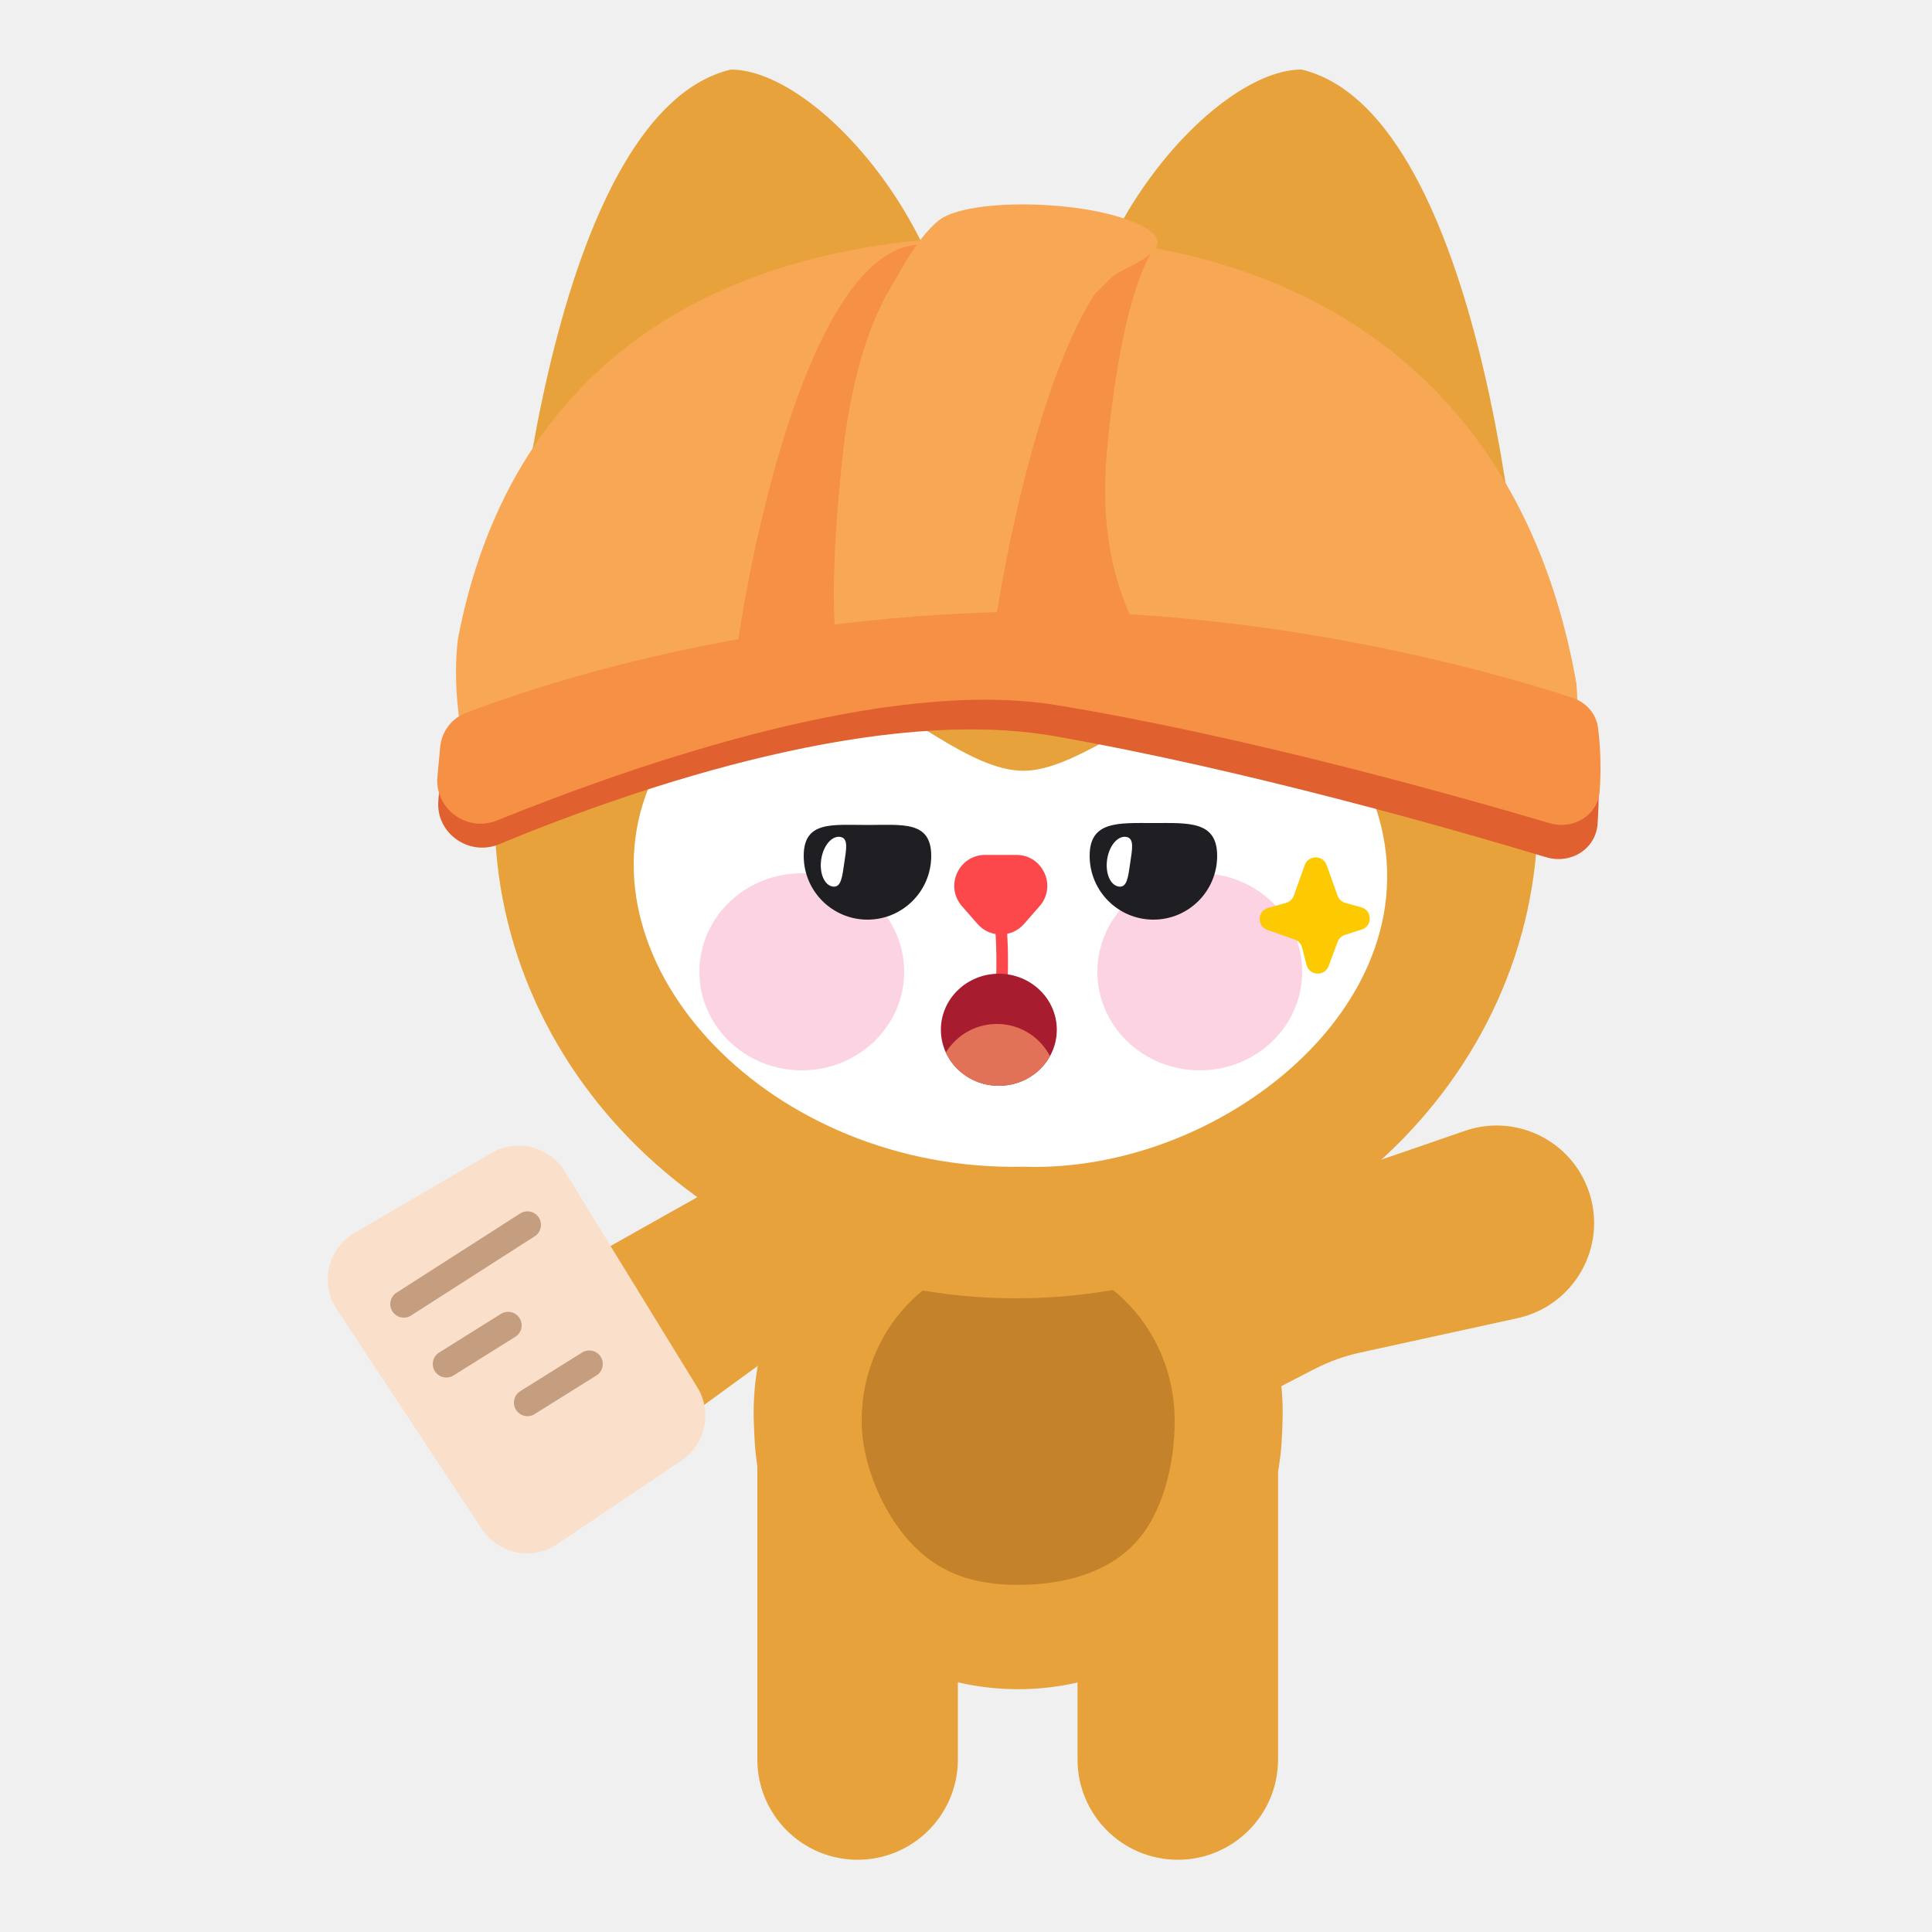
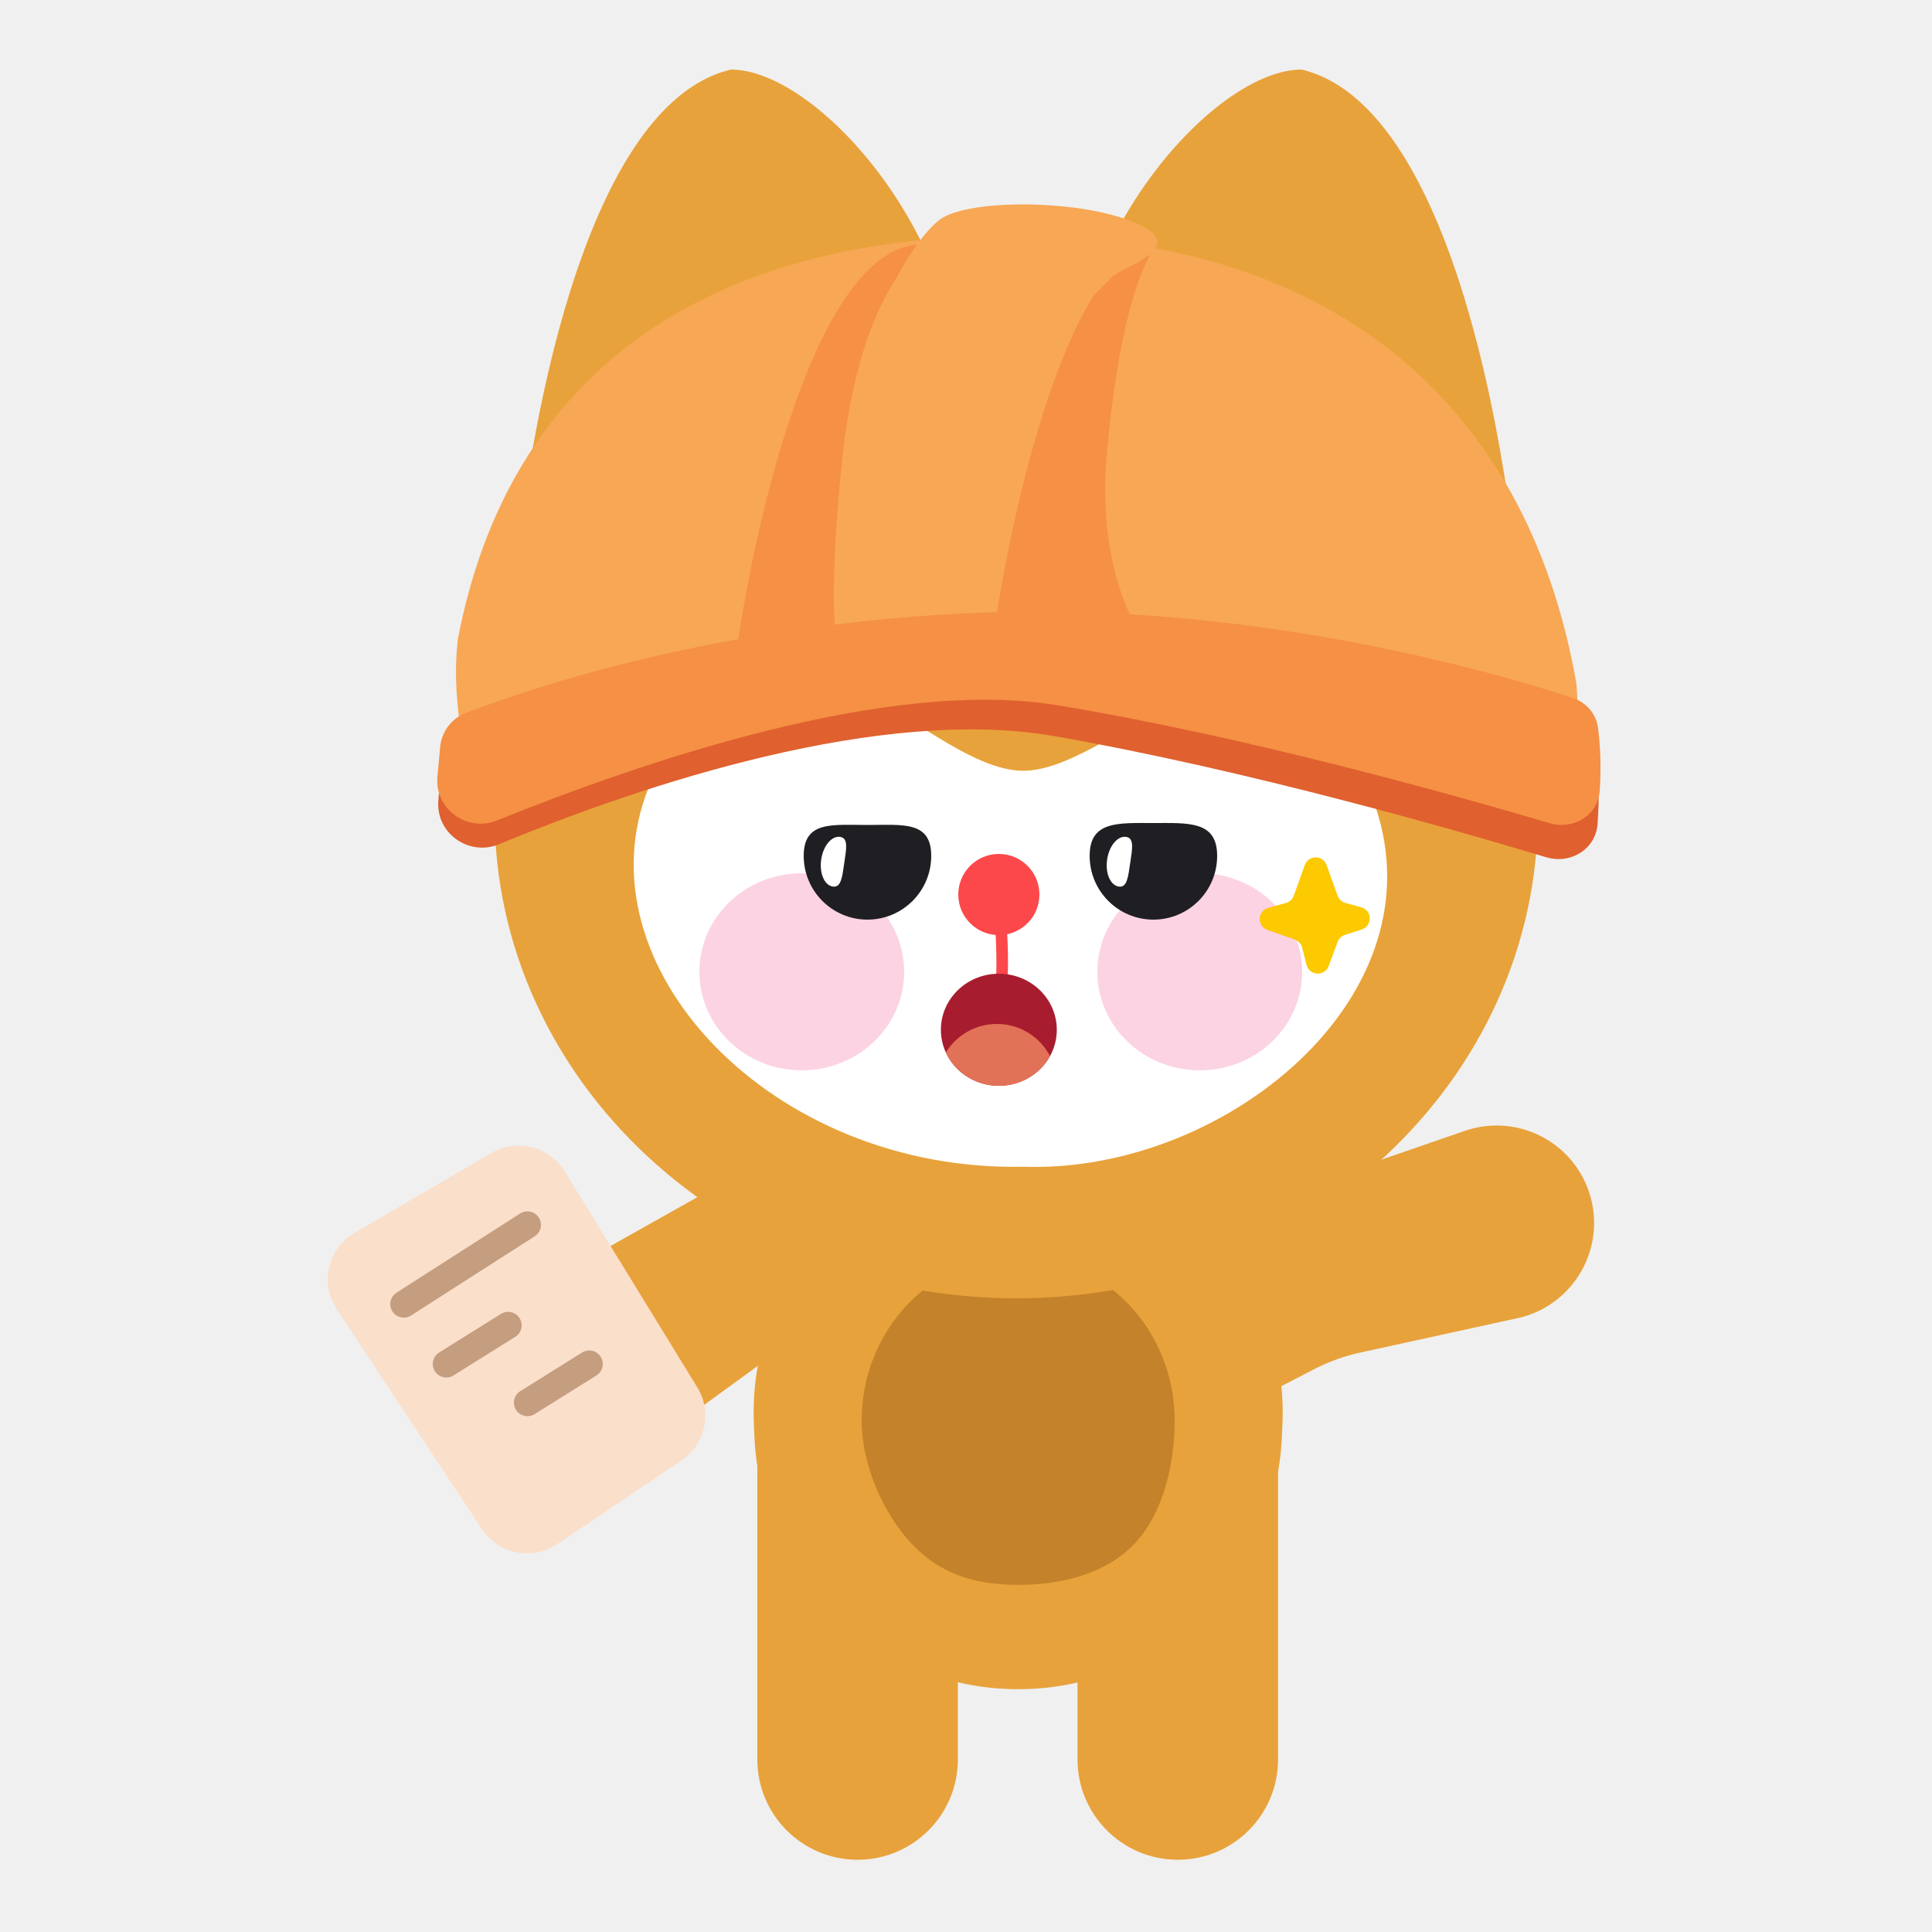
<svg xmlns="http://www.w3.org/2000/svg" width="500" height="500" viewBox="0 0 500 500" fill="none">
  <path d="M127.737 368.422C120.909 356.283 125.215 340.906 137.355 334.078L213.354 291.334C225.319 284.604 240.474 288.849 247.203 300.814C254.627 314.014 248.622 330.728 234.495 336.185L209.269 345.929C205.354 347.441 201.653 349.457 198.26 351.926L164.557 376.451C152.354 385.331 135.136 381.577 127.737 368.422Z" fill="#E8A23B" />
  <path d="M411.171 308.286C406.631 295.118 392.275 288.125 379.108 292.666L296.678 321.092C283.7 325.567 276.807 339.715 281.283 352.693C286.22 367.01 302.704 373.622 316.166 366.685L340.205 354.298C343.935 352.376 347.9 350.948 352 350.051L392.719 341.144C407.463 337.919 416.092 322.553 411.171 308.286Z" fill="#E8A23B" />
-   <path d="M196 378.35H209.895C230.881 378.35 247.895 395.364 247.895 416.35V455.355C247.895 469.686 236.278 481.303 221.947 481.303V481.303C207.617 481.303 196 469.686 196 455.355V378.35Z" fill="#E8A23B" />
-   <path d="M330.759 378.35H316.864C295.877 378.35 278.864 395.364 278.864 416.35V455.355C278.864 469.686 290.481 481.303 304.811 481.303V481.303C319.142 481.303 330.759 469.686 330.759 455.355V378.35Z" fill="#E8A23B" />
+   <path d="M196 378.35H209.895C230.881 378.35 247.895 395.364 247.895 416.35V455.355C247.895 469.686 236.278 481.303 221.947 481.303C207.617 481.303 196 469.686 196 455.355V378.35Z" fill="#E8A23B" />
+   <path d="M330.759 378.35H316.864C295.877 378.35 278.864 395.364 278.864 416.35V455.355C278.864 469.686 290.481 481.303 304.811 481.303C319.142 481.303 330.759 469.686 330.759 455.355V378.35Z" fill="#E8A23B" />
  <path d="M195.108 368.598C193.414 329.659 224.525 297.165 263.5 297.165C302.475 297.165 333.586 329.659 331.892 368.598L331.752 371.819C330.162 408.359 300.075 437.165 263.5 437.165C226.925 437.165 196.838 408.359 195.248 371.819L195.108 368.598Z" fill="#E8A23B" />
  <path d="M304 367.665C304 379.148 300.926 391.577 293.875 399.225C286.512 407.211 274.926 410.165 263.5 410.165C252.074 410.165 243.019 407.211 235.656 399.225C228.605 391.577 223 379.148 223 367.665C223 344.193 241.132 325.165 263.5 325.165C285.868 325.165 304 344.193 304 367.665Z" fill="#C4822A" />
  <path d="M249 105C249 149.735 246.606 272.5 224.427 272.5C202.248 272.5 131 231.735 131 187C131 142.265 145 28.5 189.158 18C211.336 18 249 60.265 249 105Z" fill="#E8A23B" />
  <path d="M277 105C277 149.735 279.394 272.5 301.573 272.5C323.752 272.5 395 231.735 395 187C395 142.265 381 28.5 336.842 18C314.664 18 277 60.265 277 105Z" fill="#E8A23B" />
  <path d="M398 210.5C398 279.812 337.558 336 263 336C188.442 336 128 279.812 128 210.5C128 141.188 188.442 85 263 85C337.558 85 398 141.188 398 210.5Z" fill="#E8A23B" />
  <path d="M354.011 203.73C376.581 255.219 318.295 303.81 264.88 301.948C199.395 303.345 149.351 249.667 167.908 203.73C199.395 137.165 237.5 199.474 264.88 199.474C290 199.474 331.923 143.216 354.011 203.73Z" fill="white" />
  <ellipse opacity="0.46" cx="310.5" cy="251.5" rx="26.5" ry="25.5" fill="#F89FC2" />
  <ellipse opacity="0.46" cx="207.5" cy="251.5" rx="26.5" ry="25.5" fill="#F89FC2" />
  <path d="M259 239.5C259.667 247.333 259.9 265 255.5 273" stroke="#FC484A" stroke-width="3" />
-   <path d="M252.979 239.117C256.166 242.76 261.834 242.76 265.021 239.117L269.045 234.517C273.57 229.344 269.896 221.25 263.023 221.25H254.977C248.104 221.25 244.43 229.344 248.955 234.517L252.979 239.117Z" fill="#FC484A" />
+   <path d="M269 231.5C269 237.299 264.299 242 258.5 242C252.701 242 248 237.299 248 231.5C248 225.701 252.701 221 258.5 221C264.299 221 269 225.701 269 231.5Z" fill="#FC484A" />
  <path d="M337.676 223.878C338.626 221.227 342.374 221.227 343.324 223.878L346.164 231.801C346.494 232.719 347.249 233.42 348.189 233.68L352.289 234.814C355.164 235.609 355.243 239.657 352.401 240.563L348.079 241.943C347.202 242.223 346.502 242.89 346.18 243.753L343.847 250.017C342.82 252.772 338.856 252.56 338.129 249.712L336.988 245.244C336.74 244.273 336.023 243.49 335.077 243.157L328.018 240.673C325.247 239.698 325.383 235.735 328.214 234.952L332.811 233.68C333.751 233.42 334.506 232.719 334.836 231.801L337.676 223.878Z" fill="#FDC900" />
  <ellipse cx="258.5" cy="266.5" rx="15" ry="14.5" fill="#A81C2F" />
  <mask id="mask0_40_553" style="mask-type:alpha" maskUnits="userSpaceOnUse" x="243" y="252" width="31" height="29">
    <ellipse cx="258.5" cy="266.5" rx="15" ry="14.5" fill="#A81C2F" />
  </mask>
  <g mask="url(#mask0_40_553)">
    <circle cx="258" cy="280.5" r="15.5" fill="#E27257" />
  </g>
  <path d="M241 221.5C241 230.613 233.613 238 224.5 238C215.387 238 208 230.613 208 221.5C208 212.387 215.387 213.5 224.5 213.5C233.613 213.5 241 212.387 241 221.5Z" fill="#1F1F23" />
  <path d="M218.5 223.294C217.976 226.845 217.721 229.767 215.535 229.445C213.35 229.122 212.003 225.982 212.527 222.43C213.05 218.879 215.247 216.261 217.432 216.584C219.618 216.906 219.024 219.743 218.5 223.294Z" fill="white" />
  <path d="M315 221.5C315 230.613 307.613 238 298.5 238C289.387 238 282 230.613 282 221.5C282 212.387 289.387 213 298.5 213C307.613 213 315 212.387 315 221.5Z" fill="#1F1F23" />
  <path d="M292.5 223.294C291.976 226.845 291.721 229.767 289.535 229.445C287.35 229.122 286.003 225.982 286.527 222.43C287.05 218.879 289.247 216.261 291.432 216.584C293.618 216.906 293.024 219.743 292.5 223.294Z" fill="white" />
  <path d="M113.439 207.297L114.014 199.82C114.315 195.908 116.666 192.47 120.295 190.98C136.366 184.378 184.94 166.908 254.471 164.255C326.159 161.519 387.764 179.139 406.306 185.087C409.892 186.238 412.544 189.224 413.025 192.96C413.951 200.15 413.853 207.369 413.457 213.175C413.008 219.762 406.479 223.758 400.158 221.852C376.753 214.798 322.533 199.214 272.905 190.515C228.191 182.677 166.807 202.872 129.166 218.488C121.405 221.708 112.794 215.674 113.439 207.297Z" fill="#E0602F" />
-   <path d="M262 61C342.633 61 395 102.5 408 177.044C408.664 186.032 408.211 195.034 406.766 203.918C370.626 186.125 319.14 175 262 175C207.336 175 157.846 185.181 122.017 201.642C118.524 188.723 117.214 176.34 118.5 165.387C131.5 97.5 181.366 61 262 61Z" fill="#F8A754" />
+   <path fill-rule="evenodd" clip-rule="evenodd" d="M262 61C342.633 61 395 102.5 408 177.044C408.664 186.032 408.211 195.034 406.766 203.918C370.626 186.125 319.14 175 262 175C207.336 175 157.846 185.181 122.017 201.642C118.524 188.723 117.214 176.34 118.5 165.387C131.5 97.5 181.366 61 262 61Z" fill="#F8A754" />
  <path d="M113.206 201.021L113.909 193.404C114.274 189.448 116.74 186.009 120.445 184.576C137.09 178.137 187.43 160.931 255.5 158.5C325.797 155.989 388.391 174.489 406.941 180.592C410.447 181.745 413.069 184.655 413.557 188.313C414.331 194.13 414.311 199.833 414.01 204.57C413.6 211.022 407.216 214.863 401.017 213.029C377.583 206.096 322.339 190.513 273.5 182.5C229.858 175.34 166.407 197.096 128.6 212.346C120.85 215.472 112.438 209.341 113.206 201.021Z" fill="#F59044" />
  <path d="M236 63.5C210.001 67.904 194.5 138.333 190 173H218C216.333 170.5 214 156.1 218 118.5C222 80.9 234.667 66.167 240.5 63.5C240.5 63 236.5 63.415 236 63.5Z" fill="#F59044" />
  <path d="M298.5 63C275.305 67.404 260.015 138.312 256 173H301.053C299.566 170.499 282.931 154.124 286.5 116.5C290.069 78.876 296.5 67 299.5 63C299.5 63 300.209 62.676 298.5 63Z" fill="#F59044" />
  <path d="M243 57C237 61.8 231.167 73 229 78L278 81.5L288 71.5C290.667 69.167 306 64.5 296.5 59C283.591 51.526 250.5 51 243 57Z" fill="#F8A754" />
  <path d="M91.785 319.042L127.176 298.397C133.749 294.563 142.181 296.681 146.162 303.165L180.474 359.055C184.401 365.452 182.585 373.807 176.357 377.996L144.215 399.619C137.761 403.961 129.005 402.209 124.719 395.719L87.157 338.851C82.728 332.144 84.842 323.092 91.785 319.042Z" fill="#FADFCB" />
  <path d="M104.5 337.5L136.5 317" stroke="#C59D7F" stroke-width="7" stroke-linecap="round" />
  <path d="M115.5 353L131.5 343" stroke="#C59D7F" stroke-width="7" stroke-linecap="round" />
  <path d="M136.5 363L152.5 353" stroke="#C59D7F" stroke-width="7" stroke-linecap="round" />
</svg>
